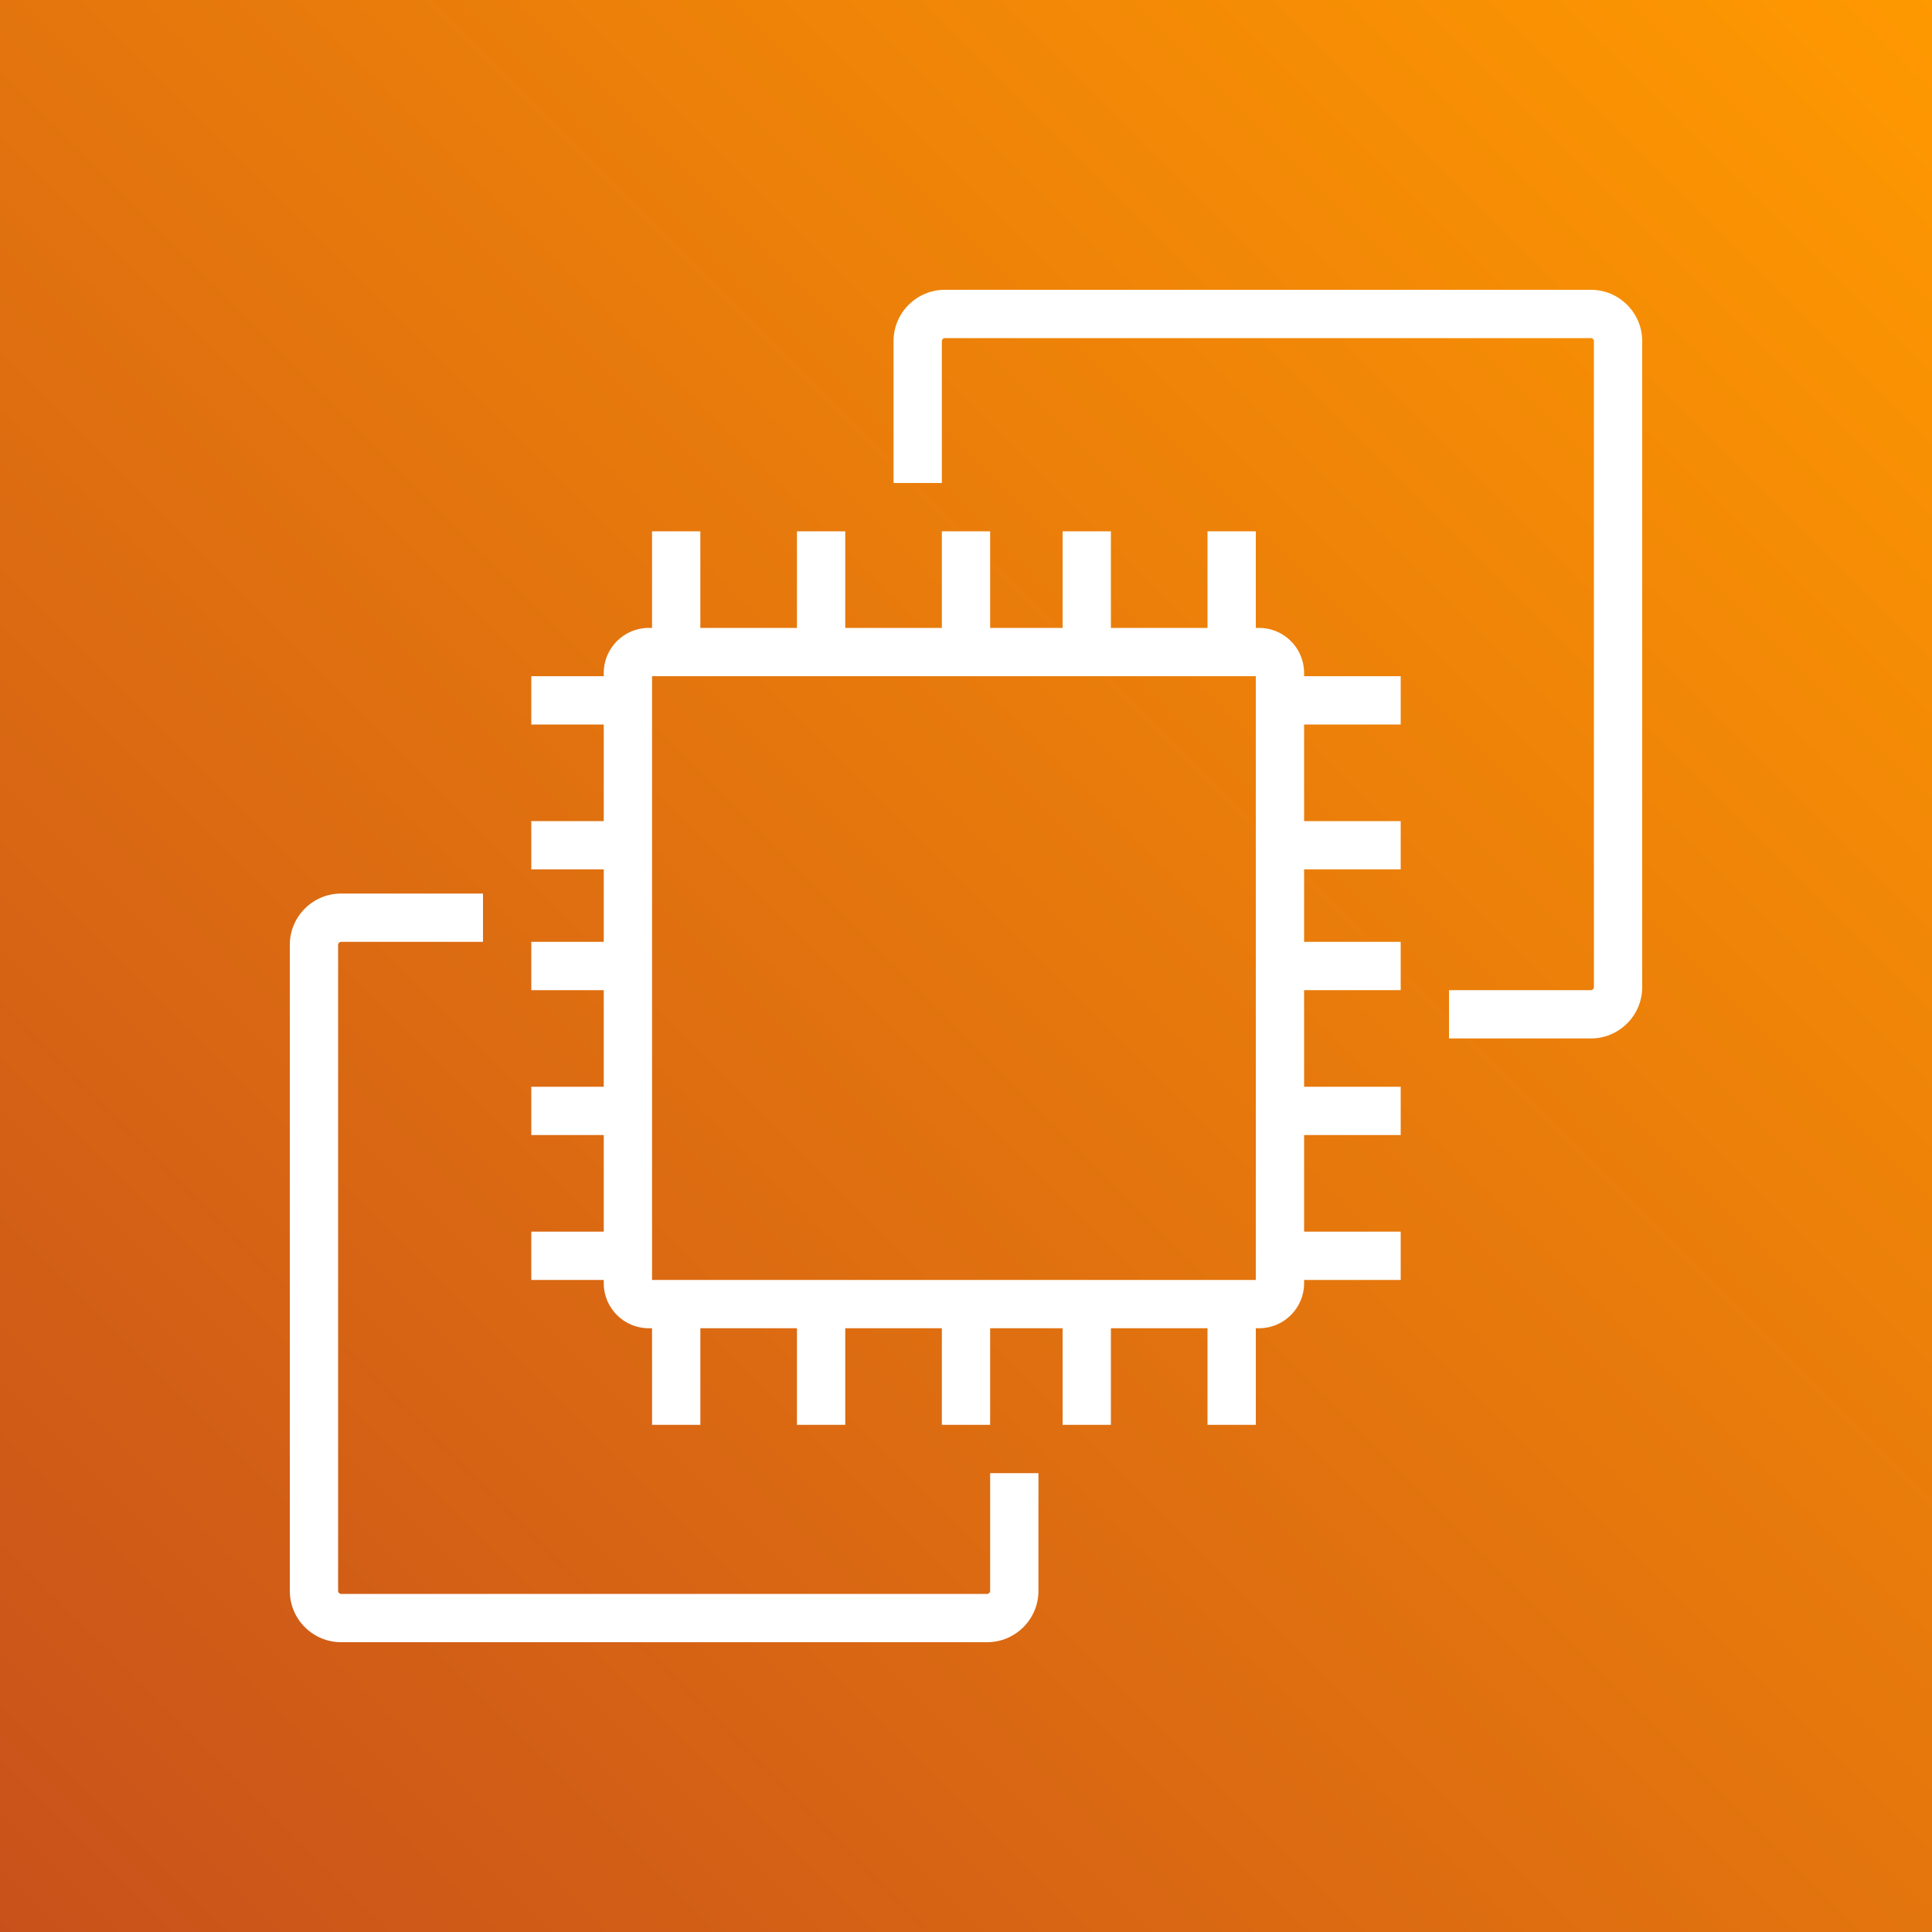
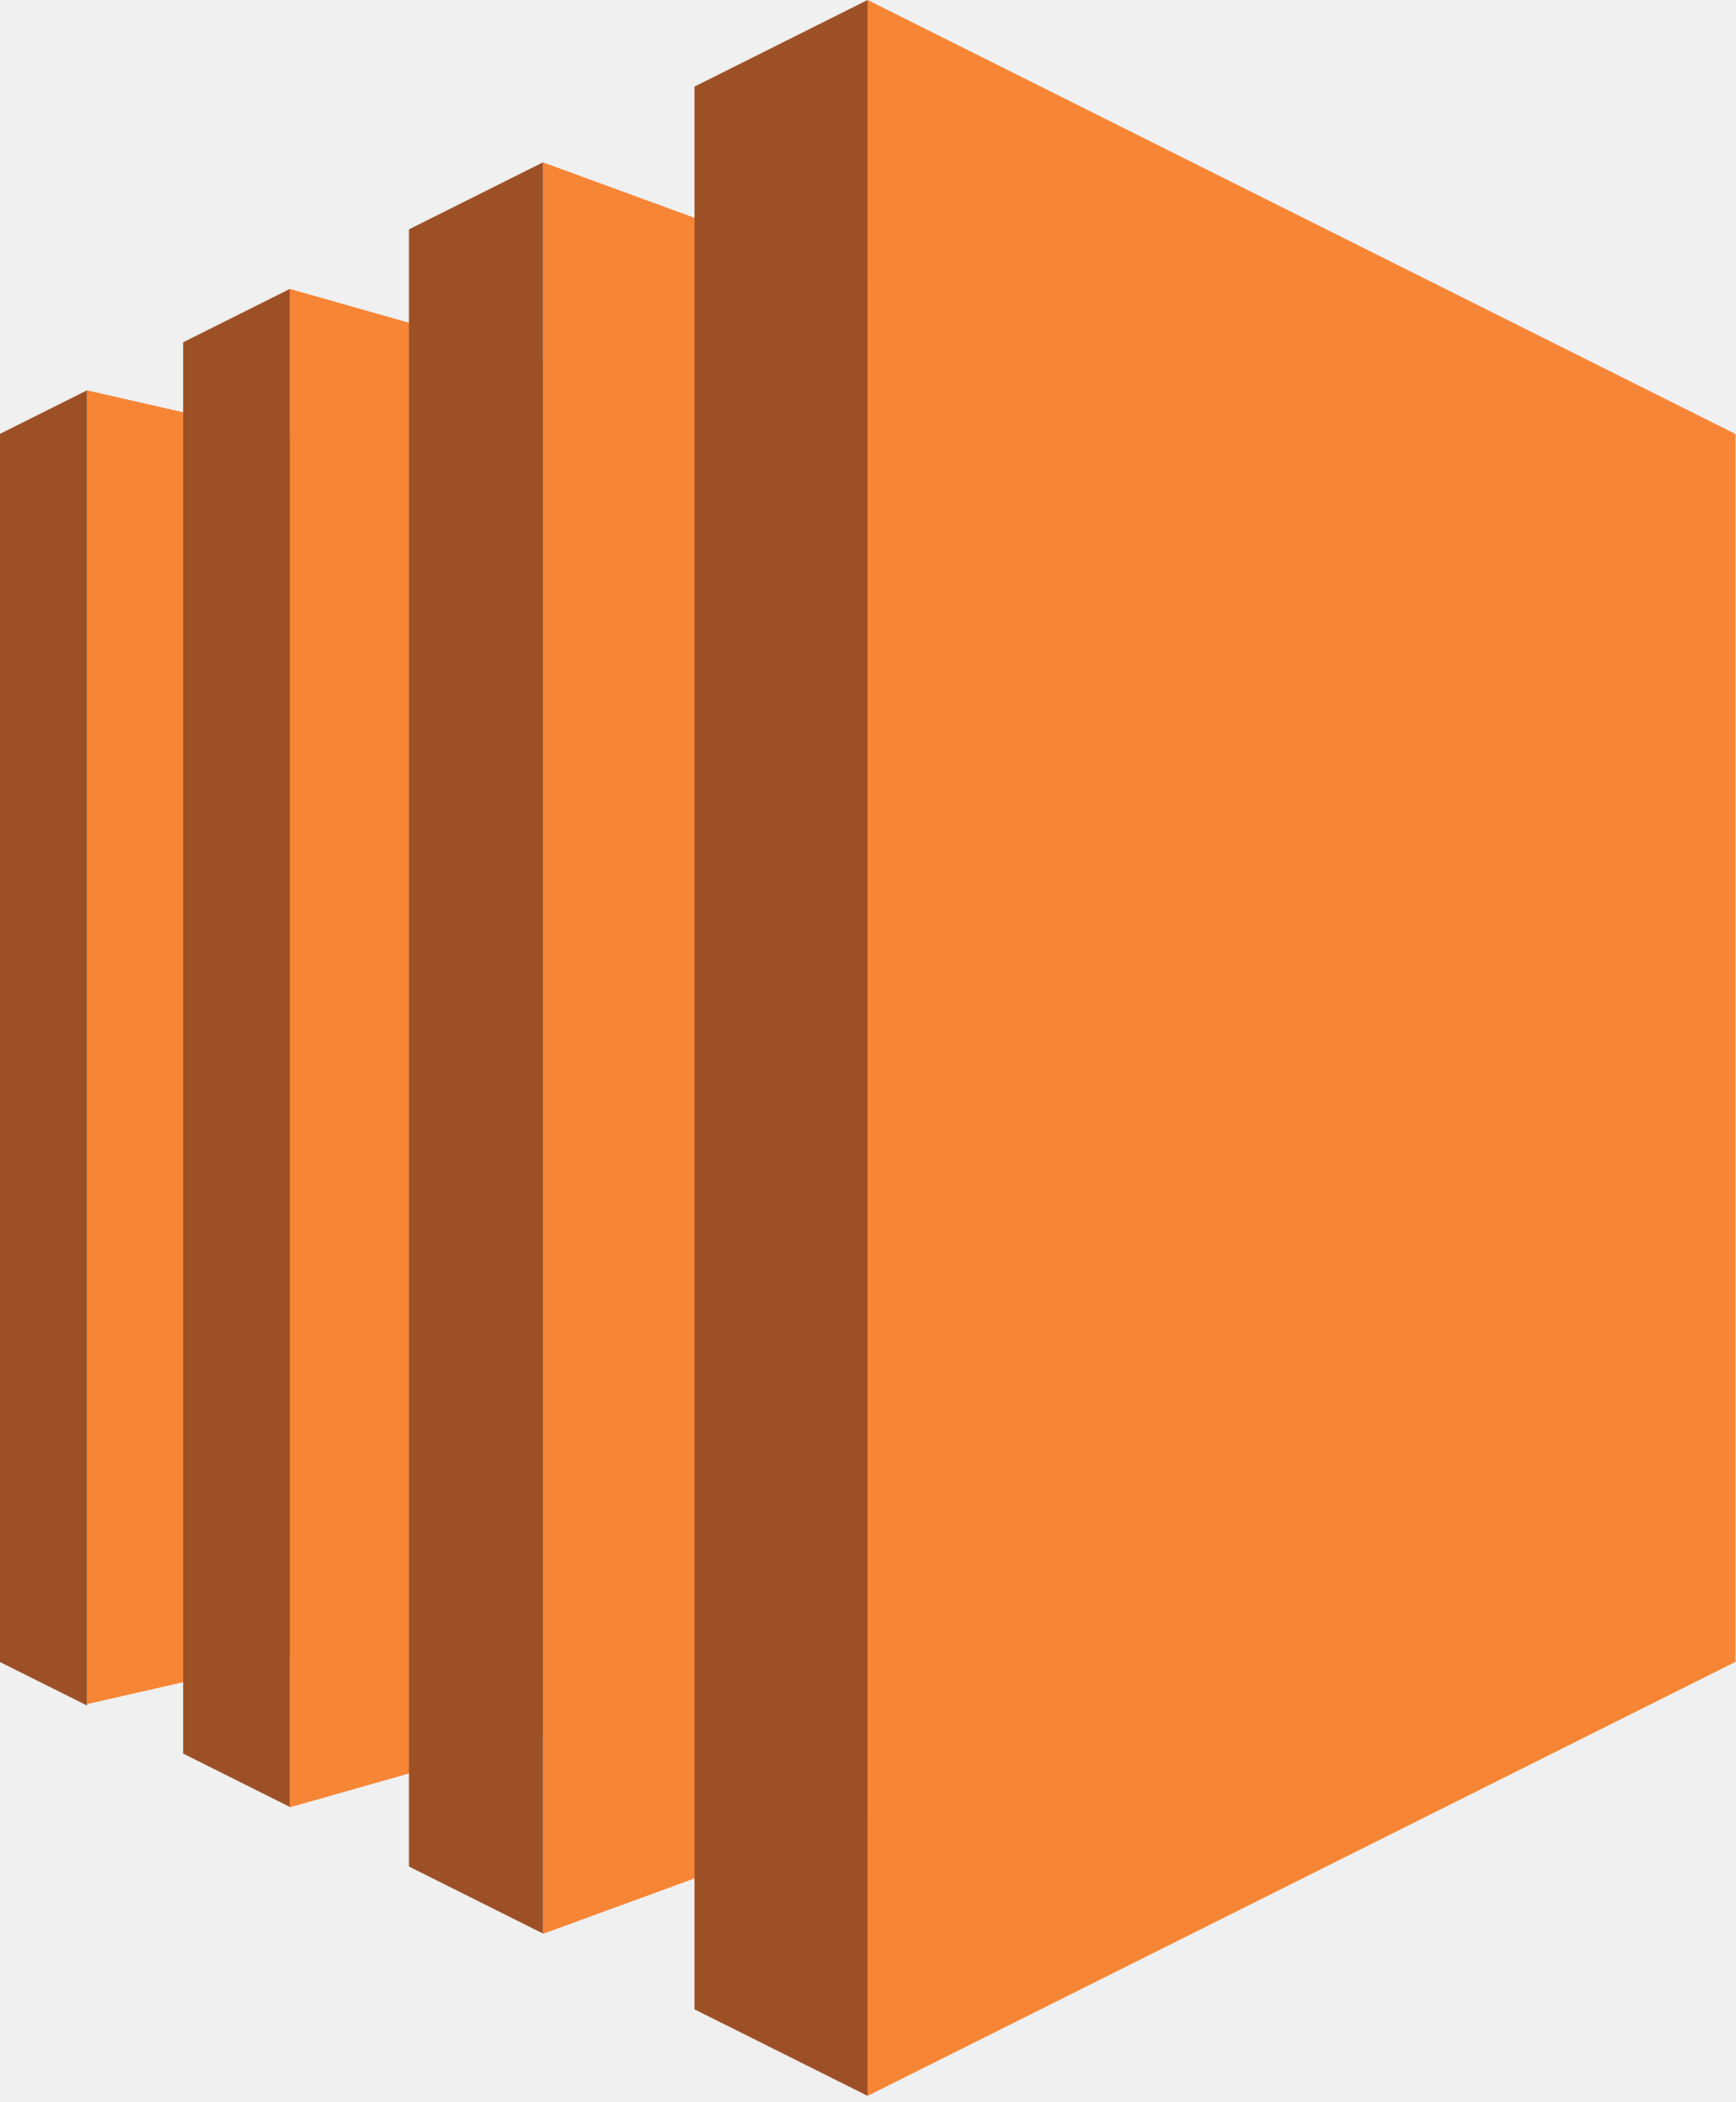
- <svg xmlns="http://www.w3.org/2000/svg" viewBox="0 0 256 256" version="1.1" preserveAspectRatio="xMidYMid">
-   <defs>
-     <linearGradient x1="0%" y1="100%" x2="100%" y2="0%" id="linearGradient-1">
-       <stop stop-color="#C8511B" offset="0%" />
-       <stop stop-color="#FF9900" offset="100%" />
-     </linearGradient>
-   </defs>
-   <g>
-     <rect fill="url(#linearGradient-1)" x="0" y="0" width="256" height="256" />
-     <path d="M86.4,169.6 L166.4,169.6 L166.4,89.6 L86.4,89.6 L86.4,169.6 Z M172.8,89.6 L185.6,89.6 L185.6,96 L172.8,96 L172.8,108.8 L185.6,108.8 L185.6,115.2 L172.8,115.2 L172.8,124.8 L185.6,124.8 L185.6,131.2 L172.8,131.2 L172.8,144 L185.6,144 L185.6,150.4 L172.8,150.4 L172.8,163.2 L185.6,163.2 L185.6,169.6 L172.8,169.6 L172.8,170.035 C172.8,173.325 170.125,176 166.835,176 L166.4,176 L166.4,188.8 L160,188.8 L160,176 L147.2,176 L147.2,188.8 L140.8,188.8 L140.8,176 L131.2,176 L131.2,188.8 L124.8,188.8 L124.8,176 L112,176 L112,188.8 L105.6,188.8 L105.6,176 L92.8,176 L92.8,188.8 L86.4,188.8 L86.4,176 L85.965,176 C82.675,176 80,173.325 80,170.035 L80,169.6 L70.4,169.6 L70.4,163.2 L80,163.2 L80,150.4 L70.4,150.4 L70.4,144 L80,144 L80,131.2 L70.4,131.2 L70.4,124.8 L80,124.8 L80,115.2 L70.4,115.2 L70.4,108.8 L80,108.8 L80,96 L70.4,96 L70.4,89.6 L80,89.6 L80,89.165 C80,85.875 82.675,83.2 85.965,83.2 L86.4,83.2 L86.4,70.4 L92.8,70.4 L92.8,83.2 L105.6,83.2 L105.6,70.4 L112,70.4 L112,83.2 L124.8,83.2 L124.8,70.4 L131.2,70.4 L131.2,83.2 L140.8,83.2 L140.8,70.4 L147.2,70.4 L147.2,83.2 L160,83.2 L160,70.4 L166.4,70.4 L166.4,83.2 L166.835,83.2 C170.125,83.2 172.8,85.875 172.8,89.165 L172.8,89.6 Z M131.2,210.803 C131.2,211.021 131.021,211.2 130.803,211.2 L45.197,211.2 C44.979,211.2 44.8,211.021 44.8,210.803 L44.8,125.197 C44.8,124.979 44.979,124.8 45.197,124.8 L64,124.8 L64,118.4 L45.197,118.4 C41.45,118.4 38.4,121.45 38.4,125.197 L38.4,210.803 C38.4,214.55 41.45,217.6 45.197,217.6 L130.803,217.6 C134.55,217.6 137.6,214.55 137.6,210.803 L137.6,195.2 L131.2,195.2 L131.2,210.803 Z M217.6,45.197 L217.6,130.803 C217.6,134.55 214.55,137.6 210.803,137.6 L192,137.6 L192,131.2 L210.803,131.2 C211.021,131.2 211.2,131.021 211.2,130.803 L211.2,45.197 C211.2,44.979 211.021,44.8 210.803,44.8 L125.197,44.8 C124.979,44.8 124.8,44.979 124.8,45.197 L124.8,64 L118.4,64 L118.4,45.197 C118.4,41.45 121.45,38.4 125.197,38.4 L210.803,38.4 C214.55,38.4 217.6,41.45 217.6,45.197 L217.6,45.197 Z" fill="#FFFFFF" />
-   </g>
+ <svg xmlns="http://www.w3.org/2000/svg" viewBox="0 0 256 310" preserveAspectRatio="xMidYMid">
+   <path d="M42.754 244.495l-29.918 6.826V57.565l29.918 6.839v180.091" fill="#F68536" />
+   <path d="M80.082 255.931l-37.328 10.608V42.612l37.328 10.595v202.724M127.966 267.681l-47.884 17.524V23.946l47.884 17.516v226.219M256 245.079l-128.034 64.017V0L256 64.017v181.062" fill="#F68536" />
+   <path d="M102.444 12.763L127.966 0v309.096l-25.522-12.759V12.763M60.325 33.82l19.757-9.878v261.212l-19.757-9.878V33.82M27.016 50.477l15.738-7.869v223.88l-15.738-7.874V50.477M12.836 57.565L0 63.983v181.134l12.836 6.414V57.565" fill="#9D5025" />
</svg>
